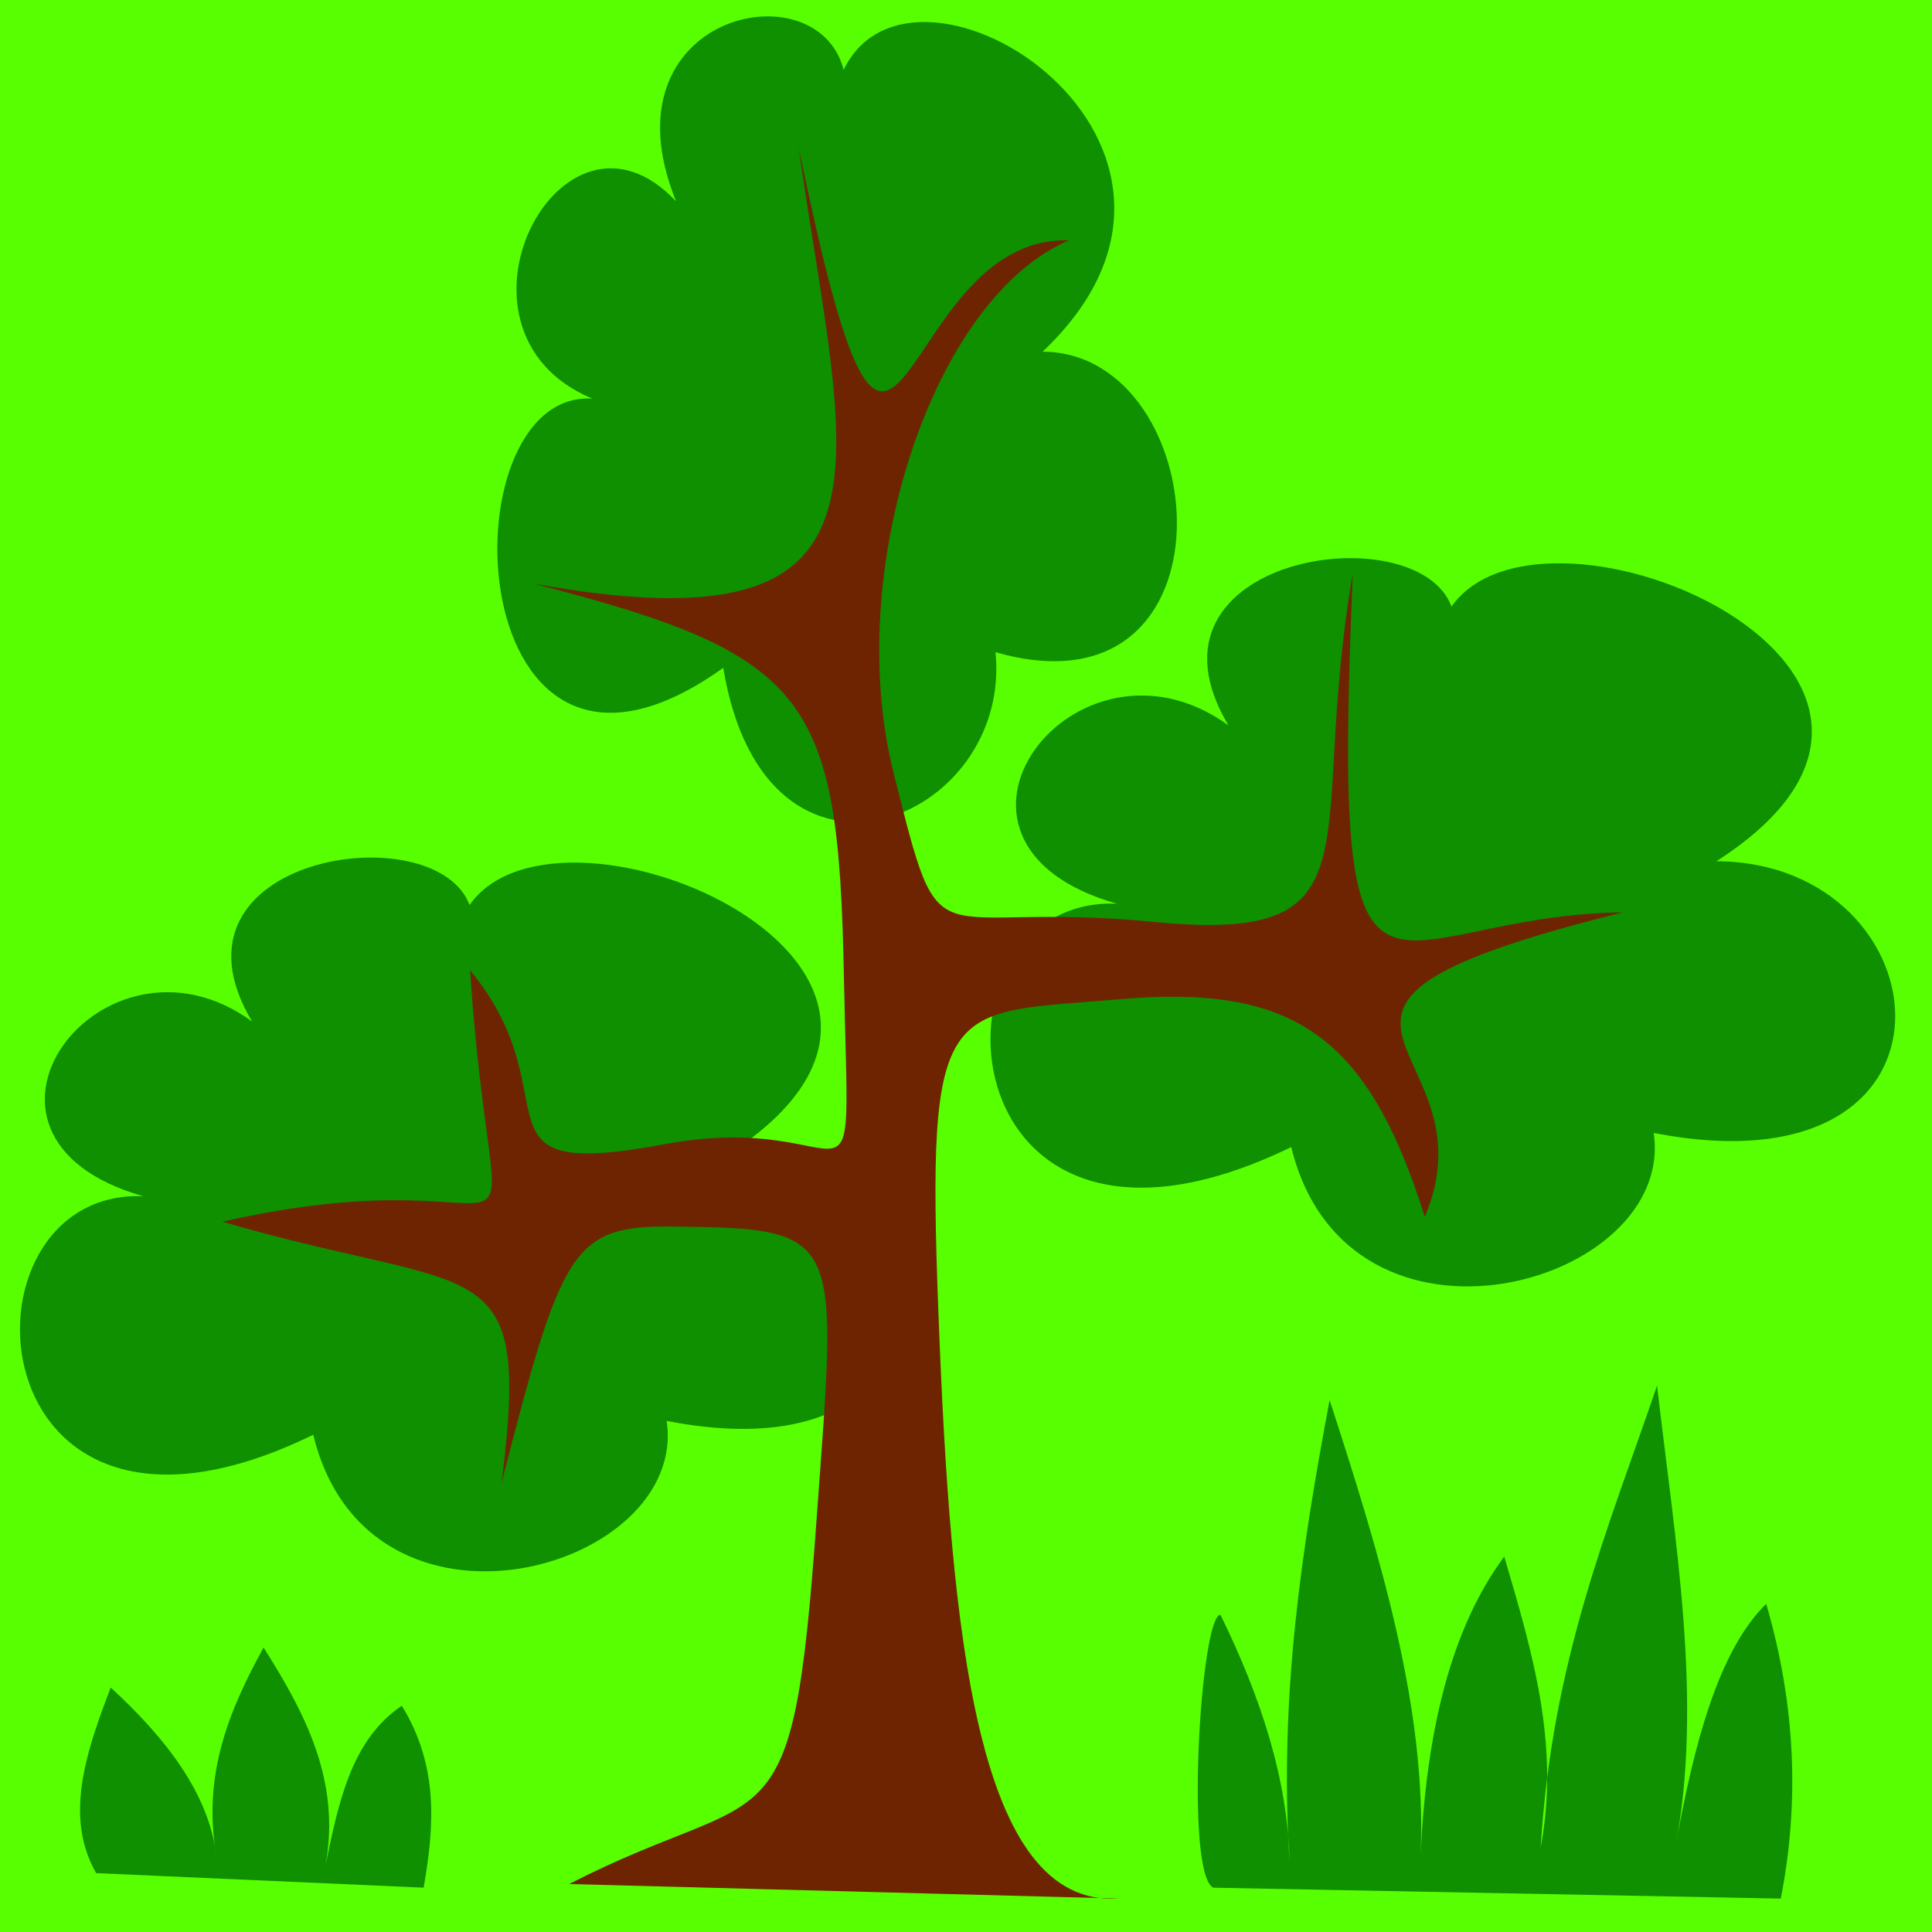
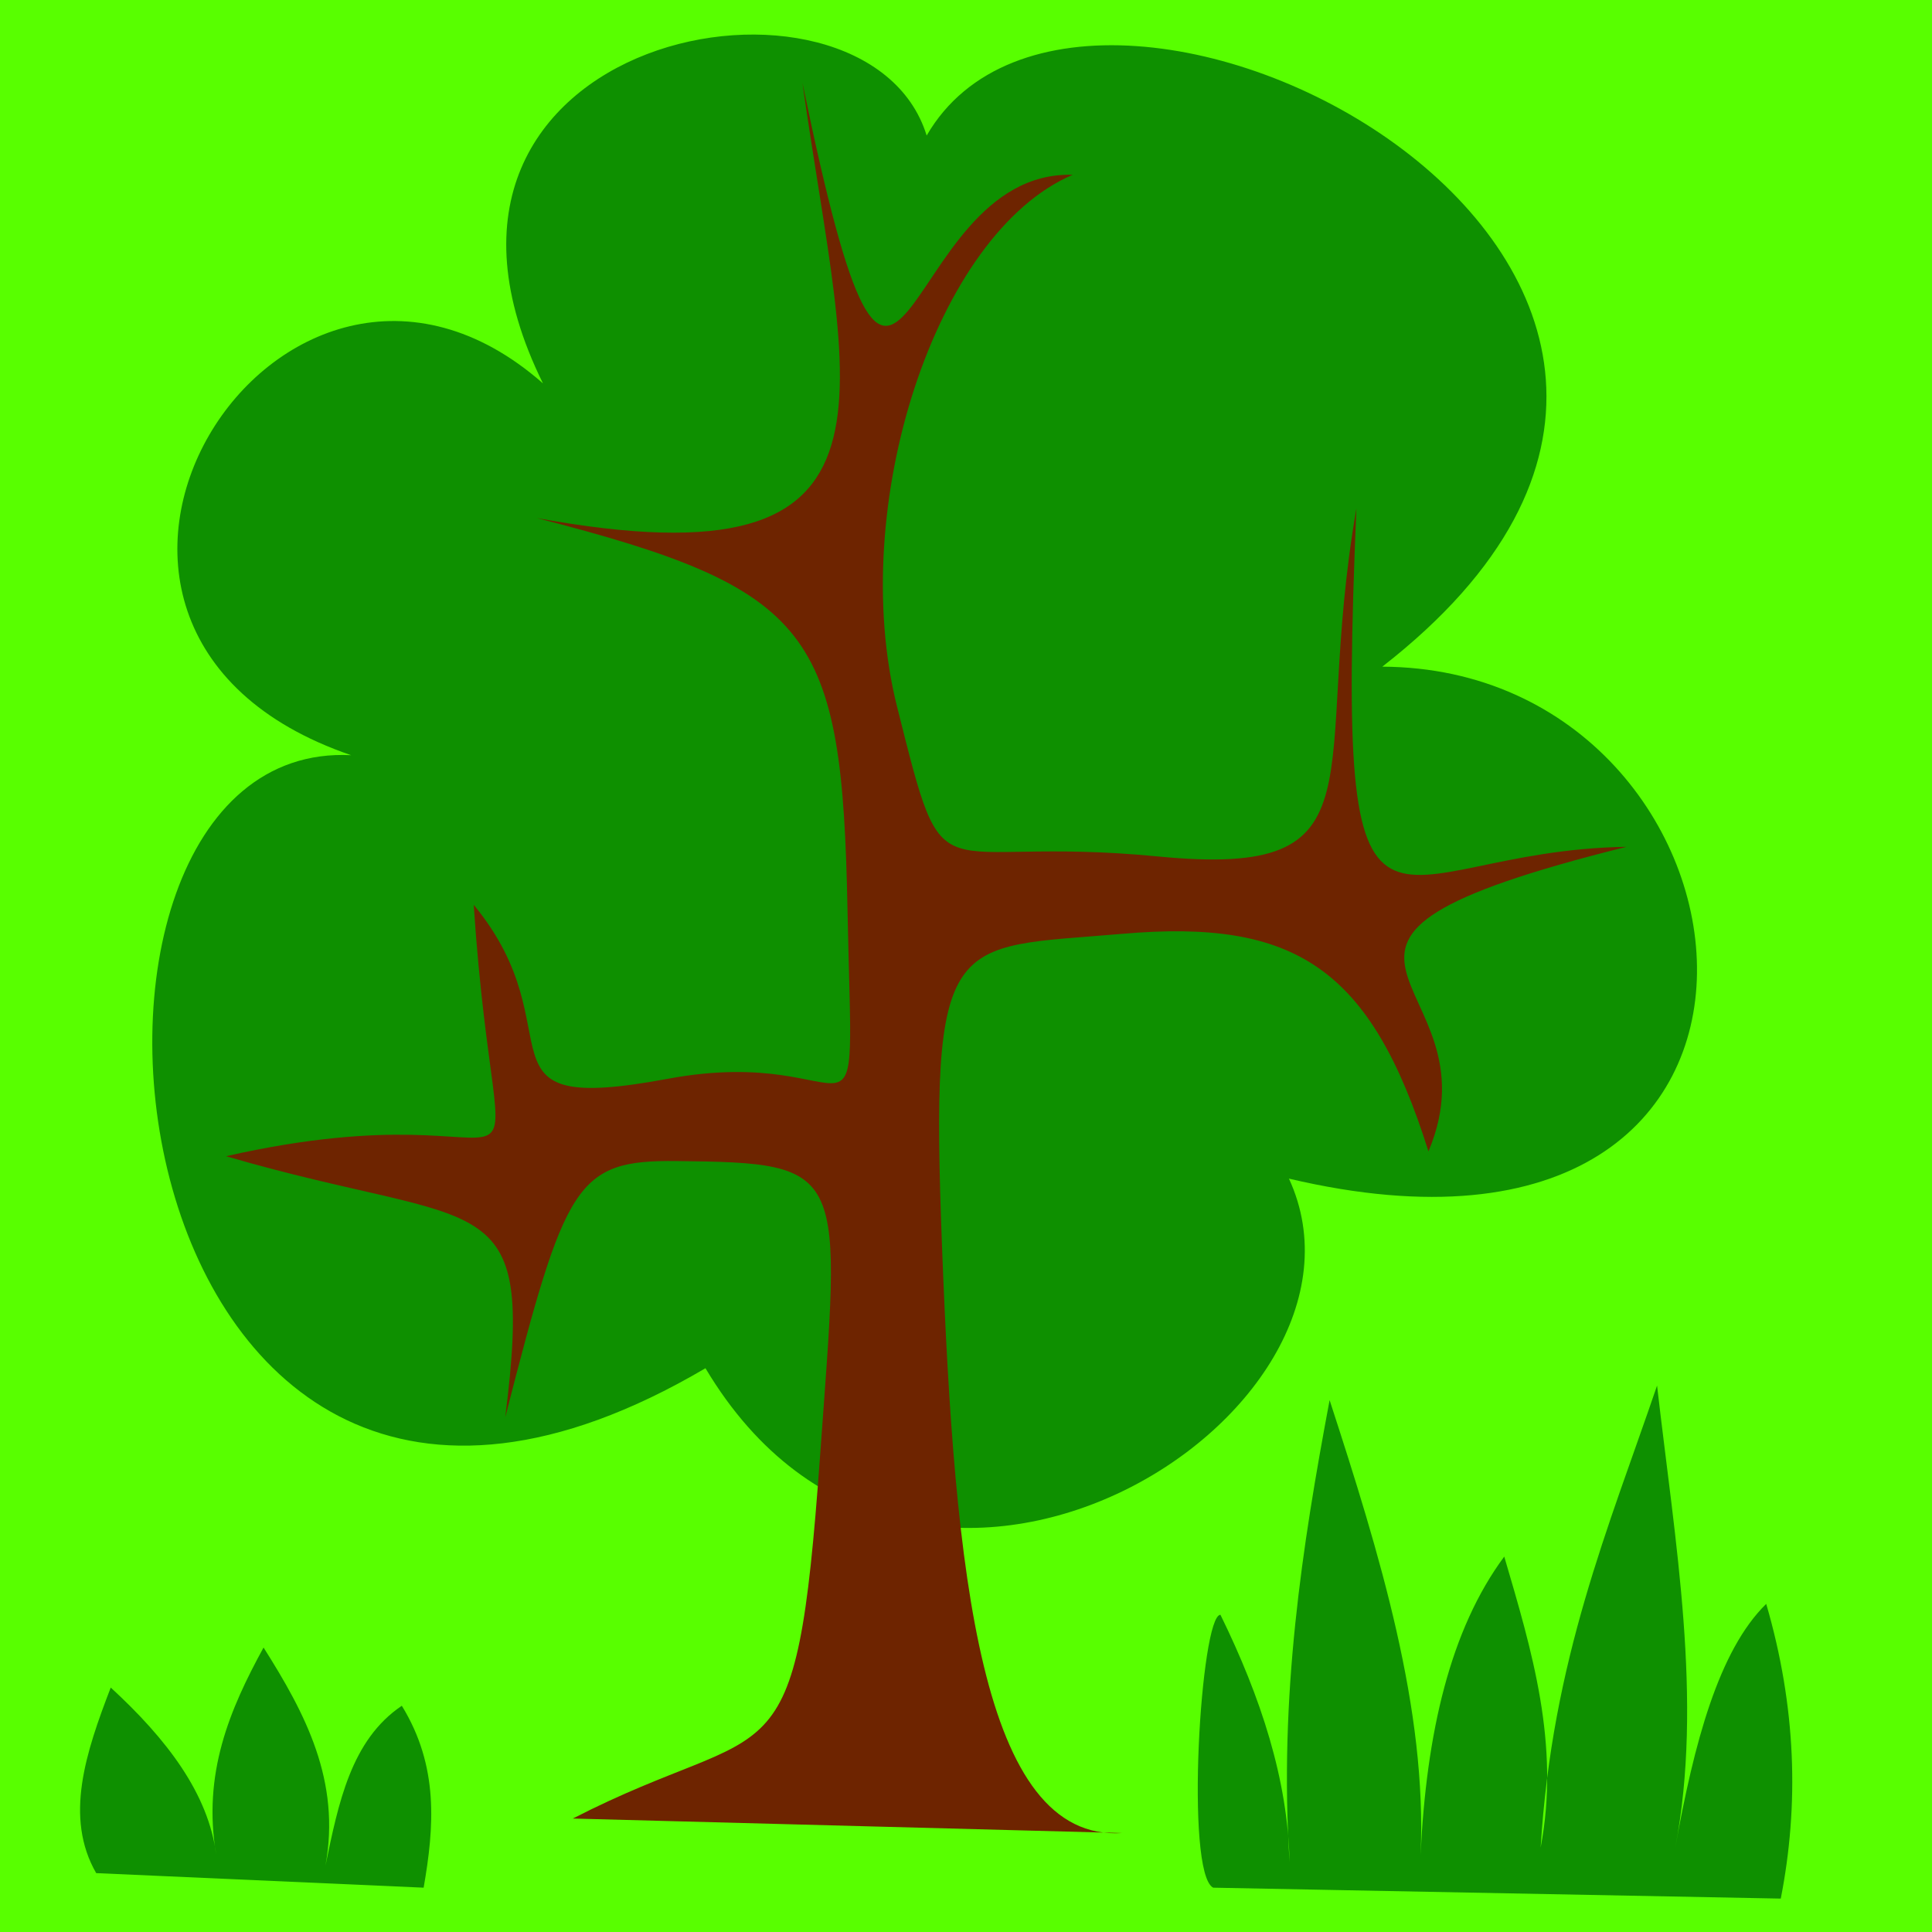
<svg xmlns="http://www.w3.org/2000/svg" width="471.429" height="471.429" id="svg7145" version="1.0">
  <defs id="defs7147">
    </defs>
  <g id="layer1" transform="translate(-85.73044,-307.6487)">
    <rect style="opacity:1;fill:#58ff00;fill-opacity:1;stroke:#24ff00;stroke-width:0;stroke-linecap:round;stroke-linejoin:bevel;stroke-miterlimit:4;stroke-dasharray:none;stroke-opacity:1" id="rect7475" width="471.429" height="471.429" x="85.73" y="307.649" />
-     <g id="g7996" transform="matrix(1.237752,0,0,1.328739,-83.07882,-172.0497)">
-       <path id="path7990" d="M 378.572,494.235 C 358.632,463.212 415.627,455.208 422.541,472.409 C 441.004,447.908 532.36,484.715 474.755,519.179 C 520.198,519.342 527.375,580.842 462.389,569.068 C 466.907,597.032 402.065,614.078 390.939,571.666 C 321.694,602.991 317.056,525.439 356.588,526.975 C 314.02,515.785 348.456,473.892 378.572,494.235 z" style="fill:#0e9000;fill-opacity:1;fill-rule:evenodd;stroke:#000000;stroke-width:0;stroke-linecap:butt;stroke-linejoin:miter;stroke-miterlimit:4;stroke-dasharray:none;stroke-opacity:1" />
-       <path id="path7994" d="M 269.675,398.005 C 254.697,363.686 297.507,354.833 302.701,373.86 C 316.568,346.757 385.187,387.473 341.919,425.598 C 376.052,425.778 381.443,493.811 332.631,480.786 C 336.025,511.72 287.321,530.576 278.963,483.66 C 226.952,518.312 223.469,432.523 253.162,434.221 C 221.188,421.844 247.054,375.501 269.675,398.005 z" style="fill:#0e9000;fill-opacity:1;fill-rule:evenodd;stroke:#000000;stroke-width:0;stroke-linecap:butt;stroke-linejoin:miter;stroke-miterlimit:4;stroke-dasharray:none;stroke-opacity:1" />
-       <path id="path7992" d="M 186.078,548.61 C 166.633,518.204 222.21,510.36 228.953,527.218 C 246.955,503.205 336.037,539.279 279.866,573.057 C 324.179,573.216 331.177,633.492 267.808,621.952 C 272.214,649.359 208.986,666.066 198.136,624.499 C 130.615,655.2 126.092,579.192 164.64,580.697 C 123.132,569.731 156.711,528.672 186.078,548.61 z" style="fill:#0e9000;fill-opacity:1;fill-rule:evenodd;stroke:#000000;stroke-width:0;stroke-linecap:butt;stroke-linejoin:miter;stroke-miterlimit:4;stroke-dasharray:none;stroke-opacity:1" />
-       <path id="path7988" d="M 248.588,707.003 C 288.663,687.838 292.52,702.592 297.327,640.509 C 301.428,587.558 303.143,586.595 269.007,586.261 C 249.22,586.067 247.125,590.235 235.27,633.315 C 241.152,589.744 231.28,599.249 180.226,585.373 C 247.06,571.262 233.739,604.9 229.056,539.206 C 249.859,562.673 227.403,578.091 267.232,571.168 C 306.92,564.269 303.796,590.4 302.744,540.094 C 301.674,488.901 296.098,481.255 241.485,468.181 C 317.777,481.118 302.587,446.173 293.866,388.278 C 313.794,478.203 311.798,404.166 347.135,405.147 C 320.09,415.89 302.622,466.126 312.51,502.806 C 322.398,539.487 318.447,526.209 364.003,530.328 C 409.56,534.448 393.901,515.723 403.067,466.406 C 398.897,559.264 407.625,529.239 456.336,528.553 C 377.667,546.802 431.953,552.107 417.272,584.485 C 405.887,550.748 391.018,541.774 356.901,544.533 C 322.783,547.293 318.967,543.433 321.388,602.241 C 323.846,661.935 329.021,711.329 356.901,709.666 L 248.588,707.003 z" style="fill:#6e2400;fill-opacity:1;fill-rule:evenodd;stroke:#000000;stroke-width:0;stroke-linecap:butt;stroke-linejoin:miter;stroke-miterlimit:4;stroke-dasharray:none;stroke-opacity:1" />
+     <g id="g2401" transform="translate(0.8878127,-15.98063)">
+       <path id="path7994" d="M 217.335,417.184 C 174.875,331.218 296.237,309.041 310.959,356.704 C 350.271,288.811 544.796,390.802 422.138,486.304 C 518.901,486.753 537.735,643.852 399.358,611.226 C 426.022,668.981 308.091,743.27 256.984,657.49 C 109.541,744.291 86.347,503.65 170.523,507.904 C 79.882,476.899 153.208,360.814 217.335,417.184 z" style="fill:#0e9000;fill-opacity:1;fill-rule:evenodd;stroke:#000000;stroke-width:0;stroke-linecap:butt;stroke-linejoin:miter;stroke-miterlimit:4;stroke-dasharray:none;stroke-opacity:1" />
+       <path id="path7988" d="M 224.611,767.373 C 274.214,741.908 278.988,761.512 284.939,679.02 C 290.014,608.662 292.137,607.382 249.885,606.938 C 225.394,606.68 222.8,612.218 208.127,669.46 C 215.407,611.567 203.188,624.196 139.996,605.758 C 222.72,587.009 206.232,631.705 200.435,544.415 C 226.184,575.596 198.39,596.082 247.688,586.883 C 296.811,577.717 292.945,612.438 291.643,545.595 C 290.318,477.572 283.417,467.413 215.82,450.041 C 310.25,467.231 291.449,420.798 280.654,343.871 C 305.32,463.358 302.849,364.982 346.588,366.285 C 313.113,380.56 291.493,447.31 303.731,496.049 C 315.97,544.787 311.079,527.145 367.467,532.618 C 423.855,538.092 404.473,513.212 415.818,447.682 C 410.657,571.066 421.46,531.171 481.752,530.259 C 384.379,554.508 451.572,561.556 433.4,604.578 C 419.309,559.751 400.905,547.827 358.676,551.493 C 316.447,555.159 311.723,550.031 314.72,628.172 C 317.762,707.49 324.168,773.121 358.676,770.912 L 224.611,767.373 z" style="fill:#6e2400;fill-opacity:1;fill-rule:evenodd;stroke:#000000;stroke-width:0;stroke-linecap:butt;stroke-linejoin:miter;stroke-miterlimit:4;stroke-dasharray:none;stroke-opacity:1" />
    </g>
    <path style="fill:#0e9000;fill-opacity:1;fill-rule:evenodd;stroke:#279500;stroke-width:0;stroke-linecap:butt;stroke-linejoin:miter;stroke-miterlimit:4;stroke-dasharray:none;stroke-opacity:1" d="M 381.759,768.262 C 374.829,764.711 378.71,701.676 383.535,701.676 C 393.397,721.8 399.991,741.924 400.404,762.047 C 397.798,721.533 403.438,685.141 410.169,649.295 C 422.493,687.108 433.982,724.782 432.365,760.272 C 433.77,730.604 439.56,705.32 452.784,687.471 C 459.506,710.394 466.471,733.268 461.663,758.496 C 464.467,712.58 478.257,680.396 490.073,645.744 C 494.447,683.907 501.387,722.583 494.512,758.496 C 499.093,733.034 505.084,710.391 516.707,699.013 C 524.057,724.217 524.742,748.088 520.258,770.926 L 381.759,768.262 z" id="path8002" />
    <path style="fill:#0e9000;fill-opacity:1;fill-rule:evenodd;stroke:#000000;stroke-width:0;stroke-linecap:butt;stroke-linejoin:miter;stroke-miterlimit:4;stroke-dasharray:none;stroke-opacity:1" d="M 109.201,764.711 C 101.384,751.118 106.623,735.349 112.752,719.432 C 126.446,732.023 136.598,745.322 138.499,760.272 C 135.079,740.497 141.774,724.767 150.04,709.666 C 160.2,725.713 168.961,742.226 165.133,762.935 C 168.316,747.64 171.365,732.244 183.777,723.871 C 192.874,738.668 191.68,753.465 189.104,768.262 L 109.201,764.711 z" id="path8012" />
  </g>
</svg>
